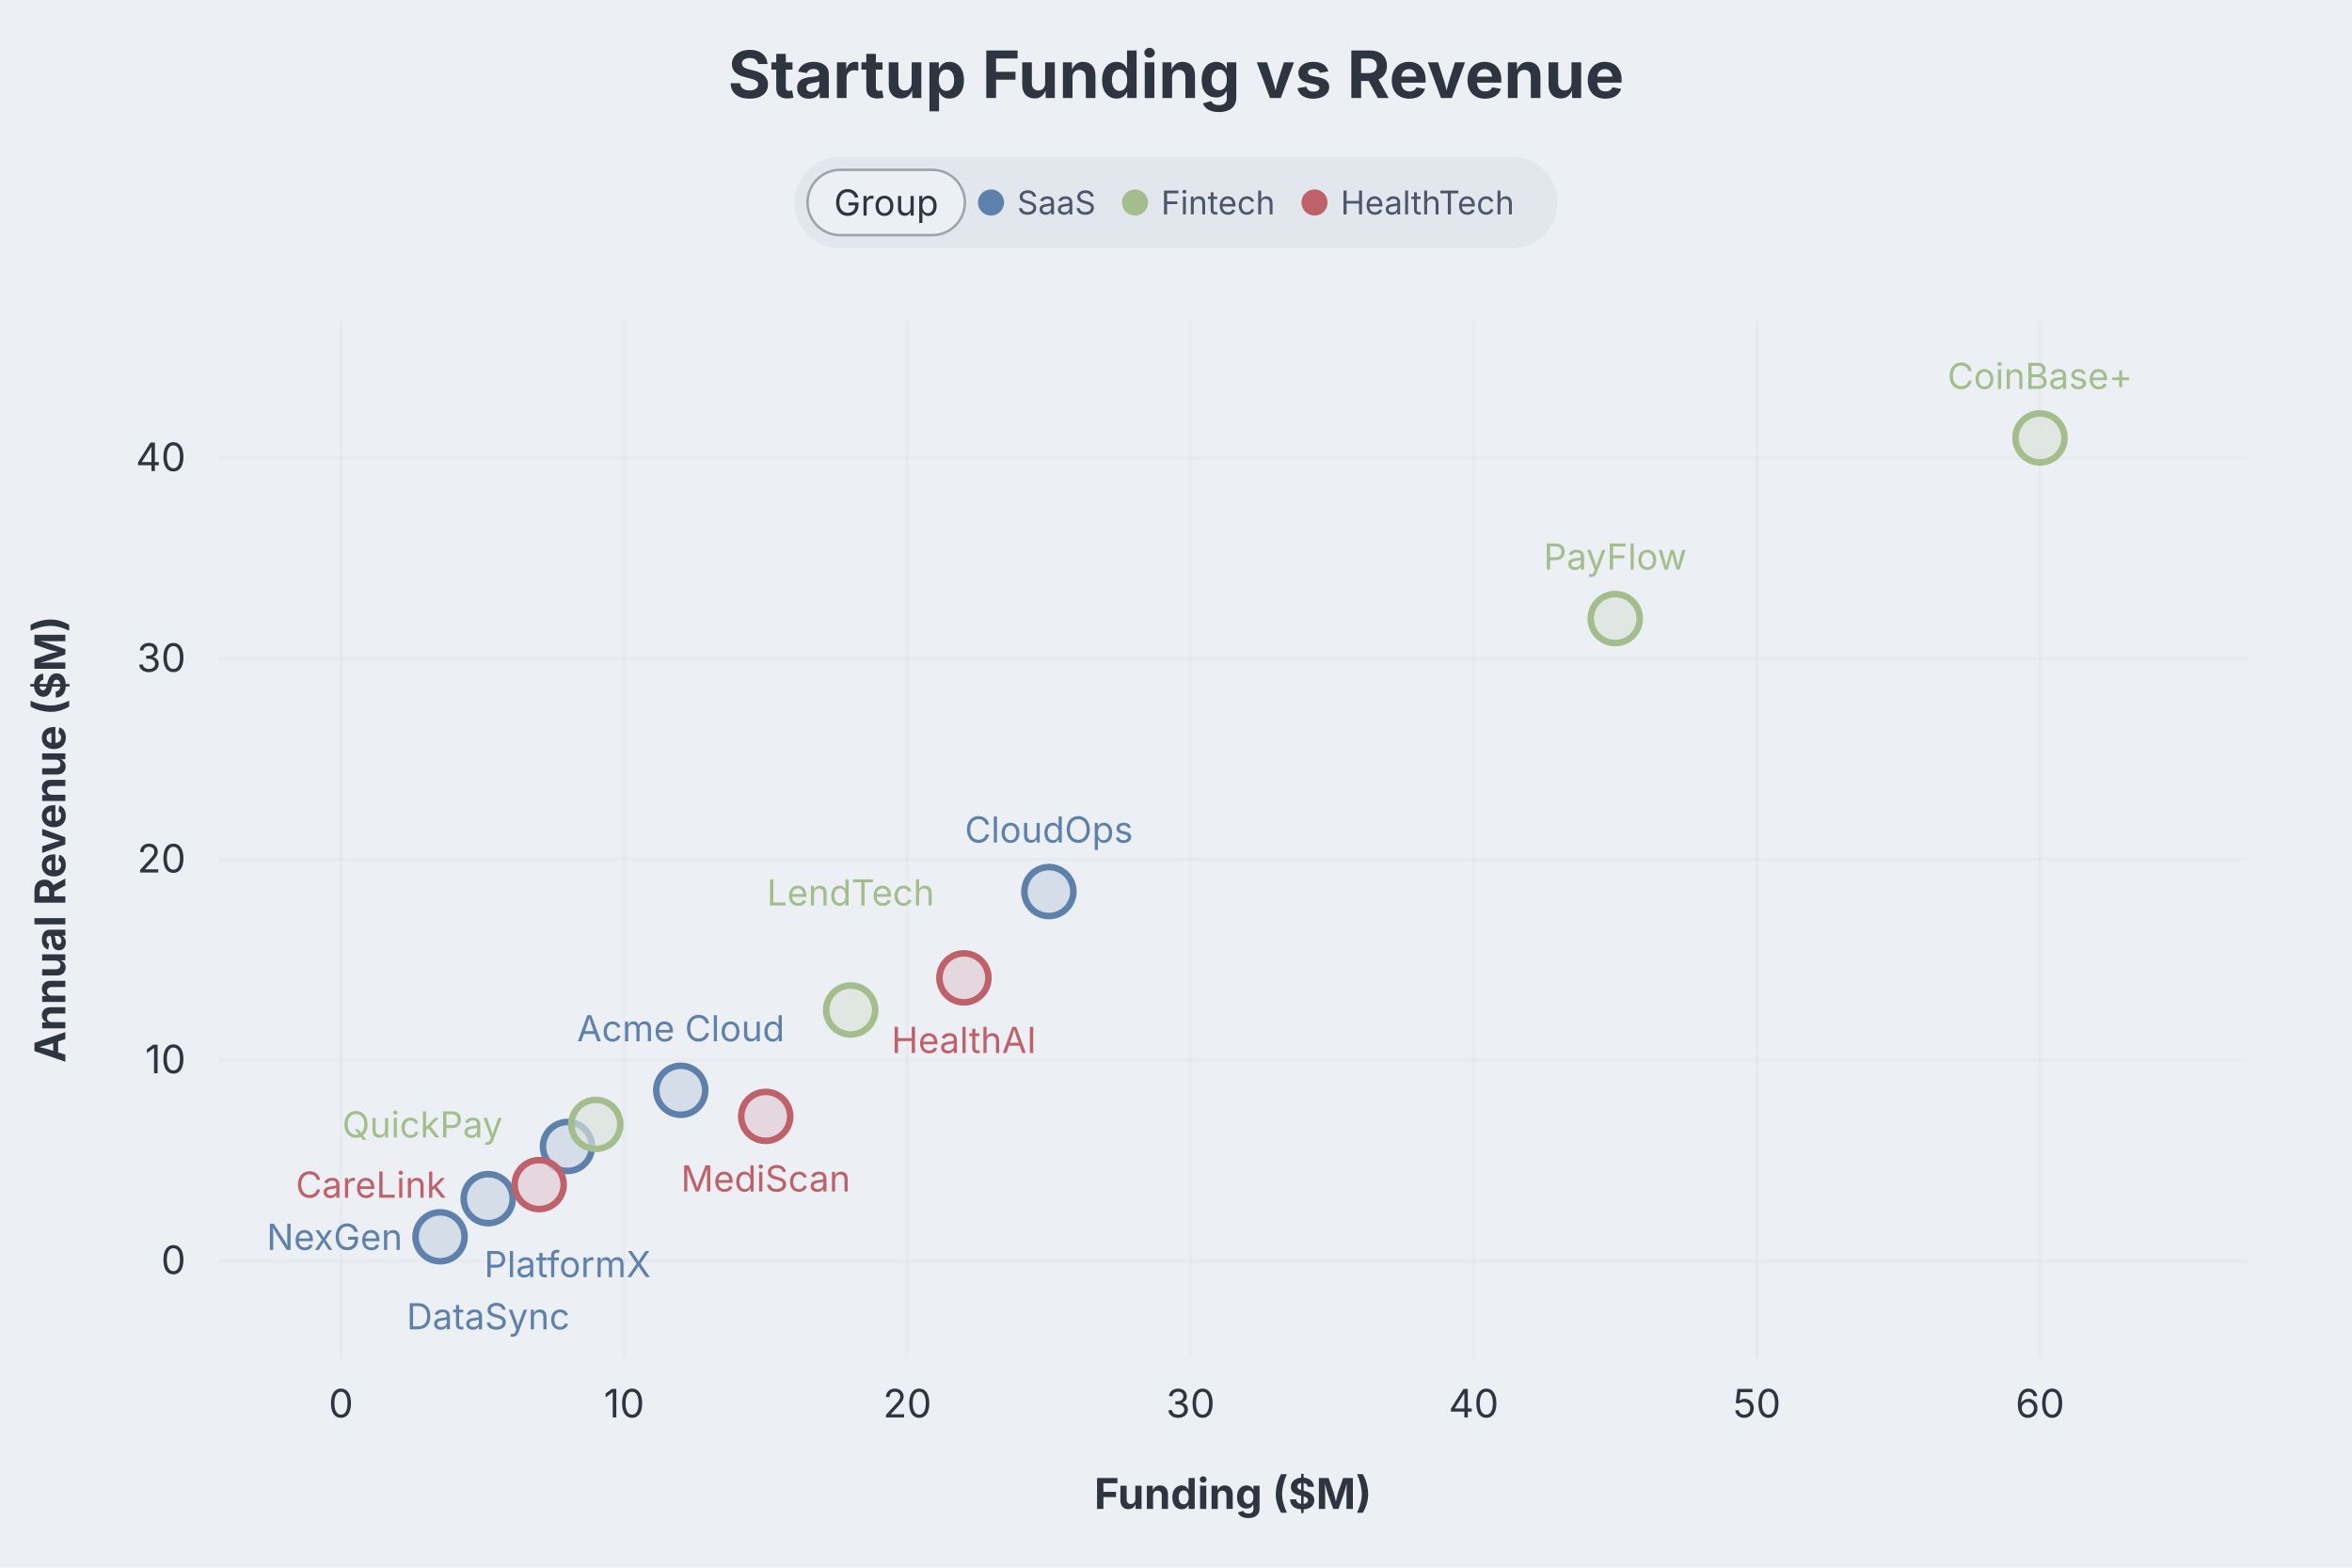
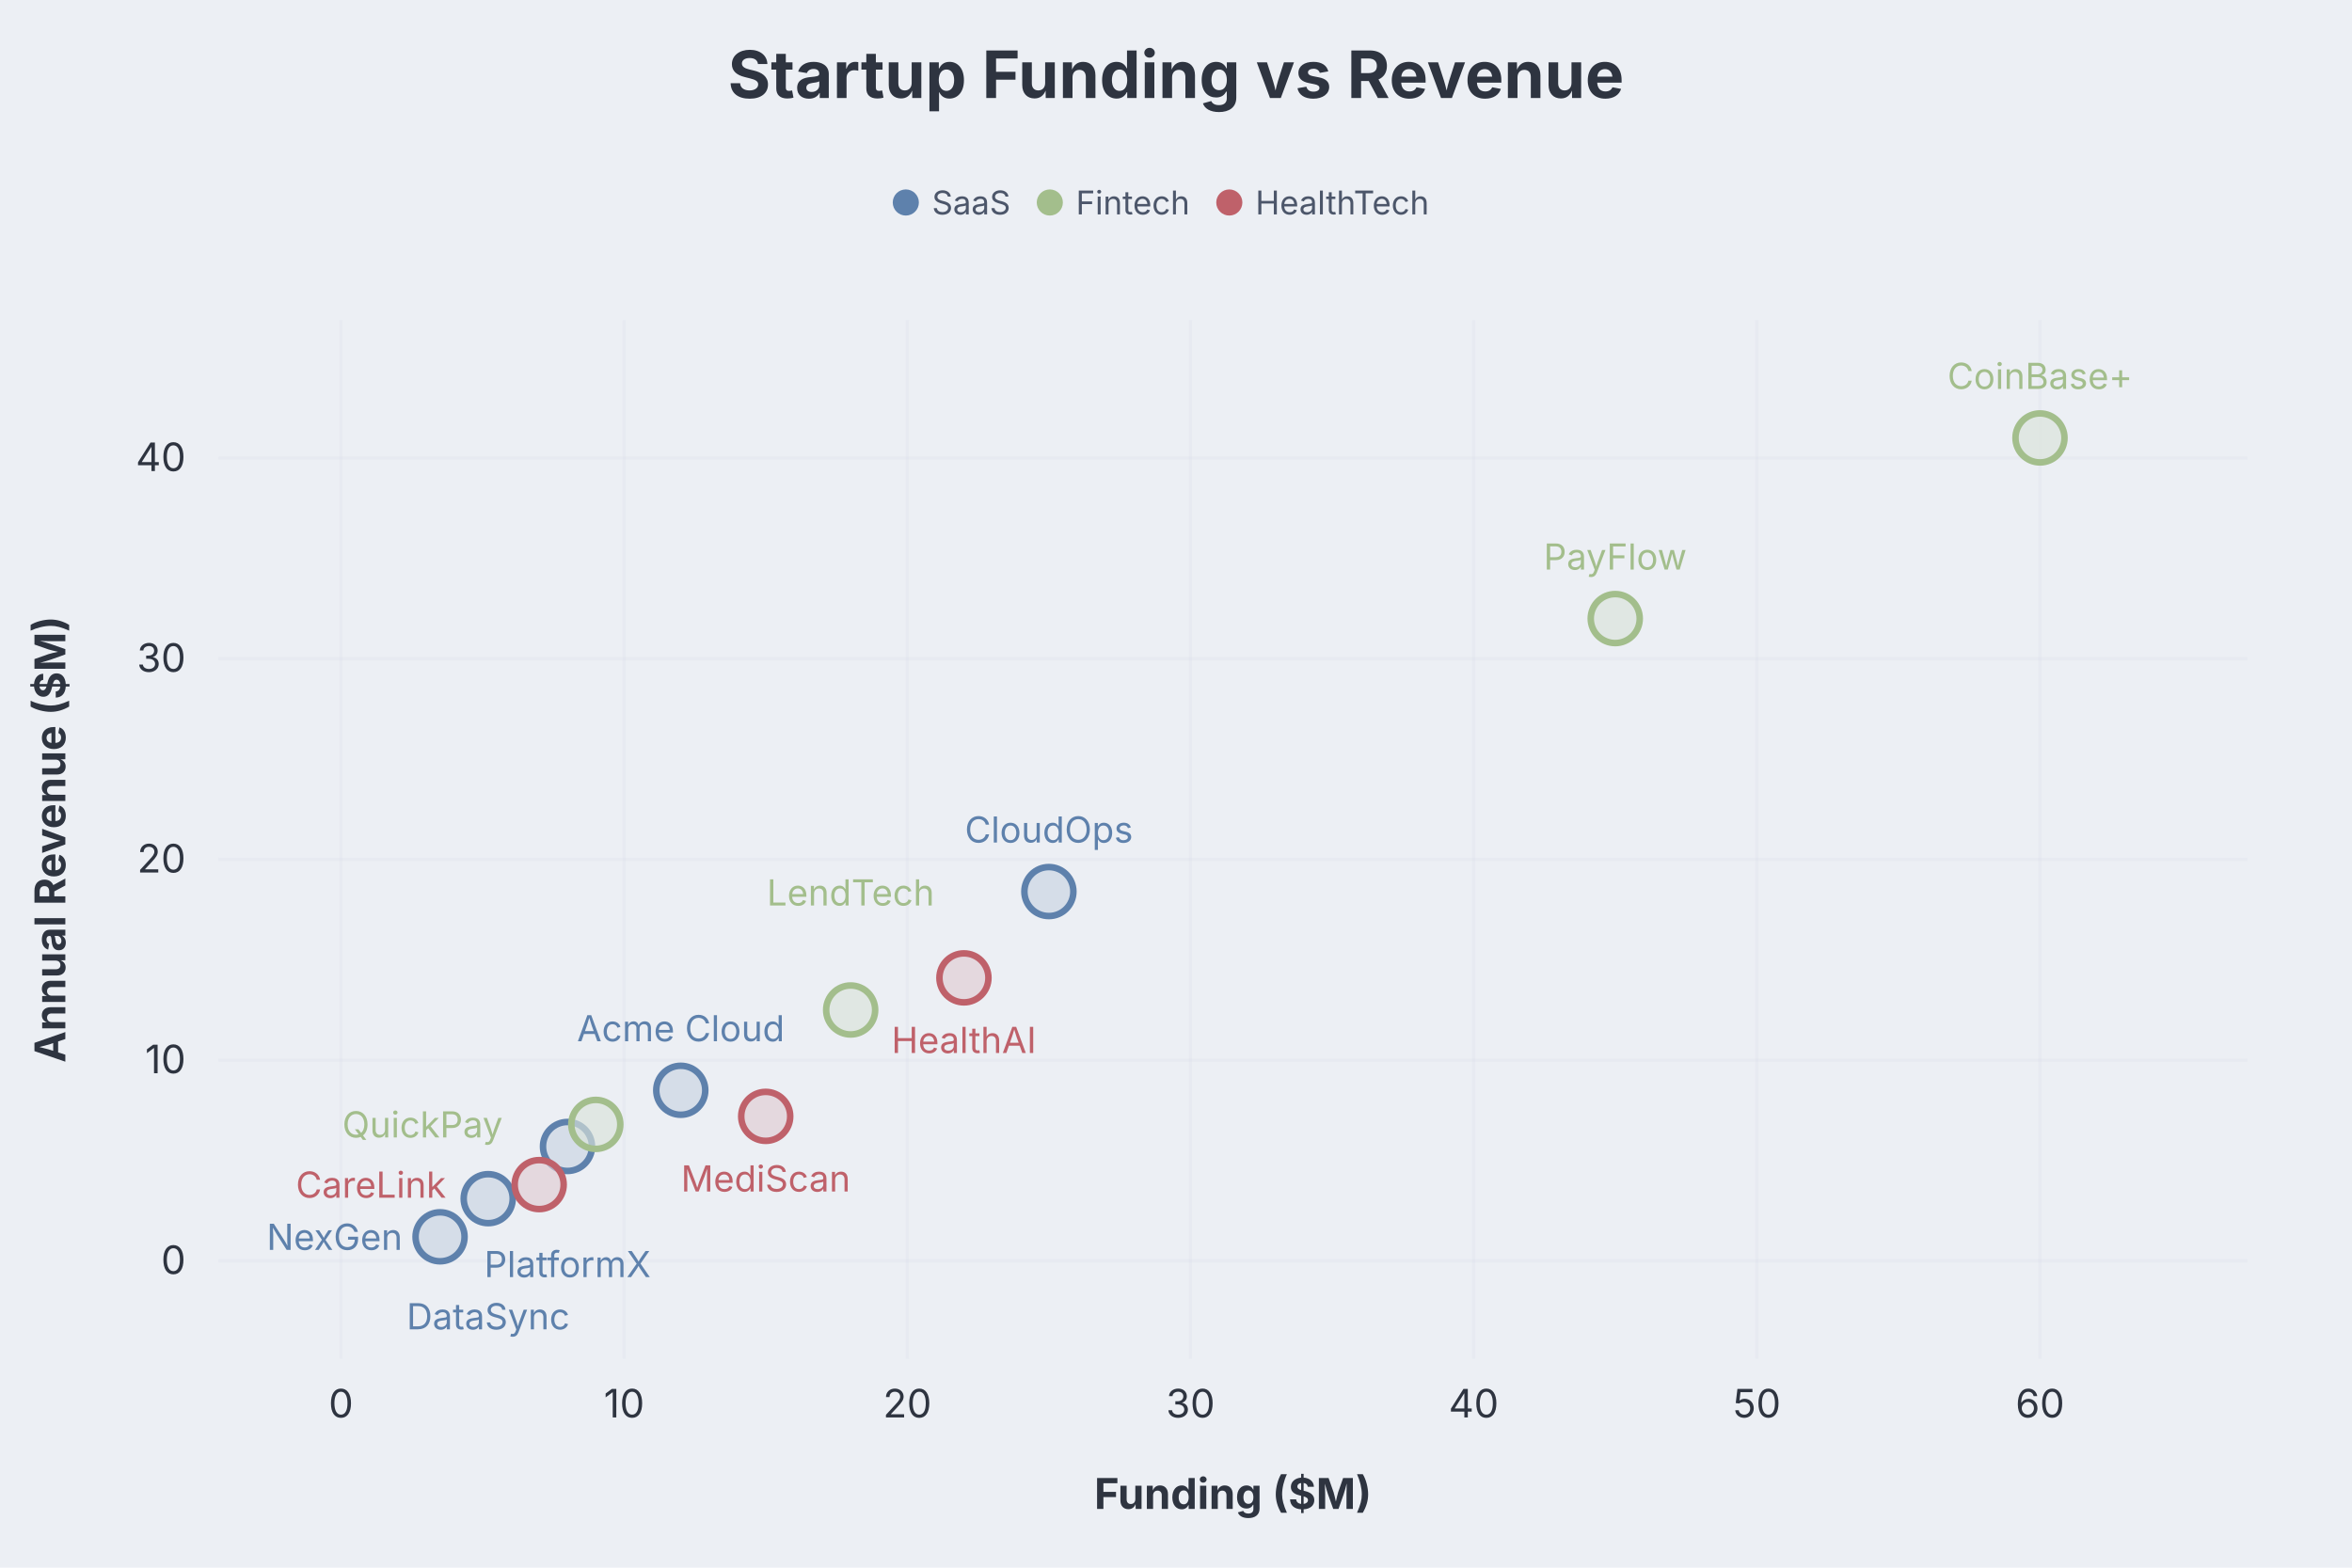
<svg xmlns="http://www.w3.org/2000/svg" aria-describedby="dgmo-desc-907e20f0" role="img" aria-label="Startup Funding vs Revenue — Scatter diagram" width="720" height="480" viewBox="0 0 720 480" style="background: rgb(236, 239, 244); font-family: Inter, system-ui, Avenir, Helvetica, Arial, sans-serif;">
  <style>.dgmo-datum:hover{filter:saturate(1.4) brightness(1.06)}.dgmo-datum{transition:filter .12s ease, opacity .12s ease}@media (hover:hover){svg:has(.dgmo-datum[data-category="SaaS"]:hover) .dgmo-datum:not([data-category="SaaS"]){opacity:0.18}svg:has(.dgmo-datum[data-category="Fintech"]:hover) .dgmo-datum:not([data-category="Fintech"]){opacity:0.18}svg:has(.dgmo-datum[data-category="HealthTech"]:hover) .dgmo-datum:not([data-category="HealthTech"]){opacity:0.18}svg:has([data-legend-entry="saas"]:hover) .dgmo-datum:not([data-category="SaaS"]){opacity:0.18}svg:has(.dgmo-datum[data-category="SaaS"]:hover):has([data-legend-entry="saas"]) [data-legend-entry]:not([data-legend-entry="saas"]){opacity:0.18}svg:has([data-legend-entry="fintech"]:hover) .dgmo-datum:not([data-category="Fintech"]){opacity:0.18}svg:has(.dgmo-datum[data-category="Fintech"]:hover):has([data-legend-entry="fintech"]) [data-legend-entry]:not([data-legend-entry="fintech"]){opacity:0.18}svg:has([data-legend-entry="healthtech"]:hover) .dgmo-datum:not([data-category="HealthTech"]){opacity:0.18}svg:has(.dgmo-datum[data-category="HealthTech"]:hover):has([data-legend-entry="healthtech"]) [data-legend-entry]:not([data-legend-entry="healthtech"]){opacity:0.18}}</style>
  <rect class="dgmo-canvas-bg" x="0" y="0" width="720" height="480" fill="#eceff4" />
  <text class="chart-title" x="360" y="30" text-anchor="middle" fill="#2e3440" font-size="20" font-weight="bold" style="cursor: default;" data-line-number="1">Startup Funding vs Revenue</text>
  <g transform="translate(0,48)">
    <g class="chart-legend" data-legend-active="group">
-       <g transform="translate(243.2025,0)" data-legend-group="group" style="cursor:pointer">
-         <rect width="233.595" height="28" rx="14" fill="#e2e6ed" />
-         <rect x="4" y="4" width="48.175" height="20" rx="10" fill="#eceff4" />
-         <rect x="4" y="4" width="48.175" height="20" rx="10" fill="none" stroke="#9ca3af" stroke-width="0.75" />
-         <text x="28.087" y="14" dominant-baseline="central" font-size="11" font-weight="normal" fill="#2e3440" text-anchor="middle" font-family="Inter, system-ui, Avenir, Helvetica, Arial, sans-serif">Group</text>
-         <g data-legend-entry="saas" data-series-name="SaaS" style="cursor:pointer">
-           <rect x="56.175" y="0" width="44.08" height="28" fill="transparent" />
-           <circle cx="60.175" cy="14" r="4" fill="#5e81ac" />
-           <text x="68.175" y="14" dominant-baseline="central" font-size="10" fill="#4c566a" font-family="Inter, system-ui, Avenir, Helvetica, Arial, sans-serif">SaaS</text>
+       <g transform="translate(273.29,0)" data-legend-group="group">
+         <g data-legend-entry="saas" data-series-name="SaaS">
+           <rect x="0" y="0" width="44.08" height="28" fill="transparent" />
+           <circle cx="4" cy="14" r="4" fill="#5e81ac" />
+           <text x="12" y="14" dominant-baseline="central" font-size="10" fill="#4c566a" font-family="Inter, system-ui, Avenir, Helvetica, Arial, sans-serif">SaaS</text>
        </g>
-         <g data-legend-entry="fintech" data-series-name="Fintech" style="cursor:pointer">
-           <rect x="100.255" y="0" width="54.95" height="28" fill="transparent" />
-           <circle cx="104.255" cy="14" r="4" fill="#a3be8c" />
-           <text x="112.255" y="14" dominant-baseline="central" font-size="10" fill="#4c566a" font-family="Inter, system-ui, Avenir, Helvetica, Arial, sans-serif">Fintech</text>
+         <g data-legend-entry="fintech" data-series-name="Fintech">
+           <rect x="44.08" y="0" width="54.95" height="28" fill="transparent" />
+           <circle cx="48.08" cy="14" r="4" fill="#a3be8c" />
+           <text x="56.08" y="14" dominant-baseline="central" font-size="10" fill="#4c566a" font-family="Inter, system-ui, Avenir, Helvetica, Arial, sans-serif">Fintech</text>
        </g>
-         <g data-legend-entry="healthtech" data-series-name="HealthTech" style="cursor:pointer">
-           <rect x="155.205" y="0" width="74.39" height="28" fill="transparent" />
-           <circle cx="159.205" cy="14" r="4" fill="#bf616a" />
-           <text x="167.205" y="14" dominant-baseline="central" font-size="10" fill="#4c566a" font-family="Inter, system-ui, Avenir, Helvetica, Arial, sans-serif">HealthTech</text>
+         <g data-legend-entry="healthtech" data-series-name="HealthTech">
+           <rect x="99.03" y="0" width="74.39" height="28" fill="transparent" />
+           <circle cx="103.03" cy="14" r="4" fill="#bf616a" />
+           <text x="111.03" y="14" dominant-baseline="central" font-size="10" fill="#4c566a" font-family="Inter, system-ui, Avenir, Helvetica, Arial, sans-serif">HealthTech</text>
        </g>
      </g>
    </g>
  </g>
  <rect class="dgmo-plot-rect" x="66.868" y="98" width="621.132" height="318" fill="transparent" pointer-events="none" />
  <line x1="66.868" x2="688" y1="386.062" y2="386.062" stroke="#d8dee9" stroke-opacity="0.25" />
  <text class="dgmo-tick" x="56.868" y="390.062" text-anchor="end" fill="#2e3440" font-size="12" font-family="Inter, system-ui, Avenir, Helvetica, Arial, sans-serif">0</text>
  <line x1="66.868" x2="688" y1="324.604" y2="324.604" stroke="#d8dee9" stroke-opacity="0.25" />
  <text class="dgmo-tick" x="56.868" y="328.604" text-anchor="end" fill="#2e3440" font-size="12" font-family="Inter, system-ui, Avenir, Helvetica, Arial, sans-serif">10</text>
  <line x1="66.868" x2="688" y1="263.146" y2="263.146" stroke="#d8dee9" stroke-opacity="0.25" />
  <text class="dgmo-tick" x="56.868" y="267.146" text-anchor="end" fill="#2e3440" font-size="12" font-family="Inter, system-ui, Avenir, Helvetica, Arial, sans-serif">20</text>
  <line x1="66.868" x2="688" y1="201.688" y2="201.688" stroke="#d8dee9" stroke-opacity="0.25" />
  <text class="dgmo-tick" x="56.868" y="205.688" text-anchor="end" fill="#2e3440" font-size="12" font-family="Inter, system-ui, Avenir, Helvetica, Arial, sans-serif">30</text>
  <line x1="66.868" x2="688" y1="140.229" y2="140.229" stroke="#d8dee9" stroke-opacity="0.25" />
  <text class="dgmo-tick" x="56.868" y="144.229" text-anchor="end" fill="#2e3440" font-size="12" font-family="Inter, system-ui, Avenir, Helvetica, Arial, sans-serif">40</text>
  <line x1="104.374" x2="104.374" y1="98" y2="416" stroke="#d8dee9" stroke-opacity="0.25" />
  <text class="dgmo-tick" x="104.374" y="434" text-anchor="middle" fill="#2e3440" font-size="12" font-family="Inter, system-ui, Avenir, Helvetica, Arial, sans-serif">0</text>
  <line x1="191.06" x2="191.06" y1="98" y2="416" stroke="#d8dee9" stroke-opacity="0.25" />
  <text class="dgmo-tick" x="191.06" y="434" text-anchor="middle" fill="#2e3440" font-size="12" font-family="Inter, system-ui, Avenir, Helvetica, Arial, sans-serif">10</text>
  <line x1="277.745" x2="277.745" y1="98" y2="416" stroke="#d8dee9" stroke-opacity="0.25" />
  <text class="dgmo-tick" x="277.745" y="434" text-anchor="middle" fill="#2e3440" font-size="12" font-family="Inter, system-ui, Avenir, Helvetica, Arial, sans-serif">20</text>
  <line x1="364.431" x2="364.431" y1="98" y2="416" stroke="#d8dee9" stroke-opacity="0.25" />
  <text class="dgmo-tick" x="364.431" y="434" text-anchor="middle" fill="#2e3440" font-size="12" font-family="Inter, system-ui, Avenir, Helvetica, Arial, sans-serif">30</text>
  <line x1="451.117" x2="451.117" y1="98" y2="416" stroke="#d8dee9" stroke-opacity="0.25" />
  <text class="dgmo-tick" x="451.117" y="434" text-anchor="middle" fill="#2e3440" font-size="12" font-family="Inter, system-ui, Avenir, Helvetica, Arial, sans-serif">40</text>
  <line x1="537.803" x2="537.803" y1="98" y2="416" stroke="#d8dee9" stroke-opacity="0.25" />
  <text class="dgmo-tick" x="537.803" y="434" text-anchor="middle" fill="#2e3440" font-size="12" font-family="Inter, system-ui, Avenir, Helvetica, Arial, sans-serif">50</text>
  <line x1="624.489" x2="624.489" y1="98" y2="416" stroke="#d8dee9" stroke-opacity="0.25" />
  <text class="dgmo-tick" x="624.489" y="434" text-anchor="middle" fill="#2e3440" font-size="12" font-family="Inter, system-ui, Avenir, Helvetica, Arial, sans-serif">60</text>
  <circle cx="208.397" cy="333.823" r="7.5" fill="#c9d4e2" fill-opacity="0.65" stroke="#5e81ac" stroke-width="2" class="dgmo-datum" data-line-number="6" data-emph-key="Acme Cloud" data-name="Acme Cloud · SaaS" data-value="(12, 8.5)" data-color="#5e81ac" data-axval-x="12" data-axval-y="8.5" data-category="SaaS" data-series-name="SaaS" />
  <text class="dgmo-ptlabel" data-line-number="6" x="208.397" y="314.823" text-anchor="middle" dominant-baseline="central" fill="#5e81ac" font-size="11" font-family="Inter, system-ui, Avenir, Helvetica, Arial, sans-serif">Acme Cloud</text>
  <circle cx="149.45" cy="367.01" r="7.5" fill="#c9d4e2" fill-opacity="0.65" stroke="#5e81ac" stroke-width="2" class="dgmo-datum" data-line-number="7" data-emph-key="DataSync" data-name="DataSync · SaaS" data-value="(5.2, 3.1)" data-color="#5e81ac" data-axval-x="5.2" data-axval-y="3.1" data-category="SaaS" data-series-name="SaaS" />
  <text class="dgmo-ptlabel" data-line-number="7" x="149.45" y="403.01" text-anchor="middle" dominant-baseline="central" fill="#5e81ac" font-size="11" font-family="Inter, system-ui, Avenir, Helvetica, Arial, sans-serif">DataSync</text>
  <circle cx="321.088" cy="272.979" r="7.5" fill="#c9d4e2" fill-opacity="0.65" stroke="#5e81ac" stroke-width="2" class="dgmo-datum" data-line-number="8" data-emph-key="CloudOps" data-name="CloudOps · SaaS" data-value="(25, 18.4)" data-color="#5e81ac" data-axval-x="25" data-axval-y="18.4" data-category="SaaS" data-series-name="SaaS" />
  <text class="dgmo-ptlabel" data-line-number="8" x="321.088" y="253.979" text-anchor="middle" dominant-baseline="central" fill="#5e81ac" font-size="11" font-family="Inter, system-ui, Avenir, Helvetica, Arial, sans-serif">CloudOps</text>
  <circle cx="173.722" cy="351.031" r="7.5" fill="#c9d4e2" fill-opacity="0.65" stroke="#5e81ac" stroke-width="2" class="dgmo-datum" data-line-number="9" data-emph-key="PlatformX" data-name="PlatformX · SaaS" data-value="(8, 5.7)" data-color="#5e81ac" data-axval-x="8" data-axval-y="5.7" data-category="SaaS" data-series-name="SaaS" />
  <text class="dgmo-ptlabel" data-line-number="9" x="173.722" y="387.031" text-anchor="middle" dominant-baseline="central" fill="#5e81ac" font-size="11" font-family="Inter, system-ui, Avenir, Helvetica, Arial, sans-serif">PlatformX</text>
  <circle cx="134.714" cy="378.688" r="7.5" fill="#c9d4e2" fill-opacity="0.65" stroke="#5e81ac" stroke-width="2" class="dgmo-datum" data-line-number="10" data-emph-key="NexGen" data-name="NexGen · SaaS" data-value="(3.5, 1.2)" data-color="#5e81ac" data-axval-x="3.5" data-axval-y="1.2" data-category="SaaS" data-series-name="SaaS" />
  <text class="dgmo-ptlabel" data-line-number="10" x="123.214" y="378.688" text-anchor="end" dominant-baseline="central" fill="#5e81ac" font-size="11" font-family="Inter, system-ui, Avenir, Helvetica, Arial, sans-serif">NexGen</text>
  <circle cx="494.46" cy="189.396" r="7.5" fill="#dae3da" fill-opacity="0.65" stroke="#a3be8c" stroke-width="2" class="dgmo-datum" data-line-number="13" data-emph-key="PayFlow" data-name="PayFlow · Fintech" data-value="(45, 32)" data-color="#a3be8c" data-axval-x="45" data-axval-y="32" data-category="Fintech" data-series-name="Fintech" />
  <text class="dgmo-ptlabel" data-line-number="13" x="494.46" y="170.396" text-anchor="middle" dominant-baseline="central" fill="#a3be8c" font-size="11" font-family="Inter, system-ui, Avenir, Helvetica, Arial, sans-serif">PayFlow</text>
  <circle cx="260.408" cy="309.24" r="7.5" fill="#dae3da" fill-opacity="0.65" stroke="#a3be8c" stroke-width="2" class="dgmo-datum" data-line-number="14" data-emph-key="LendTech" data-name="LendTech · Fintech" data-value="(18, 12.5)" data-color="#a3be8c" data-axval-x="18" data-axval-y="12.5" data-category="Fintech" data-series-name="Fintech" />
  <text class="dgmo-ptlabel" data-line-number="14" x="260.408" y="273.24" text-anchor="middle" dominant-baseline="central" fill="#a3be8c" font-size="11" font-family="Inter, system-ui, Avenir, Helvetica, Arial, sans-serif">LendTech</text>
  <circle cx="624.489" cy="134.083" r="7.5" fill="#dae3da" fill-opacity="0.65" stroke="#a3be8c" stroke-width="2" class="dgmo-datum" data-line-number="15" data-emph-key="CoinBase+" data-name="CoinBase+ · Fintech" data-value="(60, 41)" data-color="#a3be8c" data-axval-x="60" data-axval-y="41" data-category="Fintech" data-series-name="Fintech" />
  <text class="dgmo-ptlabel" data-line-number="15" x="624.489" y="115.083" text-anchor="middle" dominant-baseline="central" fill="#a3be8c" font-size="11" font-family="Inter, system-ui, Avenir, Helvetica, Arial, sans-serif">CoinBase+</text>
  <circle cx="182.391" cy="344.271" r="7.5" fill="#dae3da" fill-opacity="0.65" stroke="#a3be8c" stroke-width="2" class="dgmo-datum" data-line-number="16" data-emph-key="QuickPay" data-name="QuickPay · Fintech" data-value="(9, 6.8)" data-color="#a3be8c" data-axval-x="9" data-axval-y="6.8" data-category="Fintech" data-series-name="Fintech" />
  <text class="dgmo-ptlabel" data-line-number="16" x="153.891" y="344.271" text-anchor="end" dominant-baseline="central" fill="#a3be8c" font-size="11" font-family="Inter, system-ui, Avenir, Helvetica, Arial, sans-serif">QuickPay</text>
  <circle cx="234.402" cy="341.812" r="7.5" fill="#e1ccd2" fill-opacity="0.65" stroke="#bf616a" stroke-width="2" class="dgmo-datum" data-line-number="19" data-emph-key="MediScan" data-name="MediScan · HealthTech" data-value="(15, 7.2)" data-color="#bf616a" data-axval-x="15" data-axval-y="7.2" data-category="HealthTech" data-series-name="HealthTech" />
  <text class="dgmo-ptlabel" data-line-number="19" x="234.402" y="360.812" text-anchor="middle" dominant-baseline="central" fill="#bf616a" font-size="11" font-family="Inter, system-ui, Avenir, Helvetica, Arial, sans-serif">MediScan</text>
  <circle cx="295.082" cy="299.406" r="7.5" fill="#e1ccd2" fill-opacity="0.65" stroke="#bf616a" stroke-width="2" class="dgmo-datum" data-line-number="20" data-emph-key="HealthAI" data-name="HealthAI · HealthTech" data-value="(22, 14.1)" data-color="#bf616a" data-axval-x="22" data-axval-y="14.1" data-category="HealthTech" data-series-name="HealthTech" />
  <text class="dgmo-ptlabel" data-line-number="20" x="295.082" y="318.406" text-anchor="middle" dominant-baseline="central" fill="#bf616a" font-size="11" font-family="Inter, system-ui, Avenir, Helvetica, Arial, sans-serif">HealthAI</text>
  <circle cx="165.054" cy="362.708" r="7.5" fill="#e1ccd2" fill-opacity="0.65" stroke="#bf616a" stroke-width="2" class="dgmo-datum" data-line-number="21" data-emph-key="CareLink" data-name="CareLink · HealthTech" data-value="(7, 3.8)" data-color="#bf616a" data-axval-x="7" data-axval-y="3.8" data-category="HealthTech" data-series-name="HealthTech" />
  <text class="dgmo-ptlabel" data-line-number="21" x="136.554" y="362.708" text-anchor="end" dominant-baseline="central" fill="#bf616a" font-size="11" font-family="Inter, system-ui, Avenir, Helvetica, Arial, sans-serif">CareLink</text>
  <text x="377.434" y="462" text-anchor="middle" fill="#2e3440" font-size="13" font-family="Inter, system-ui, Avenir, Helvetica, Arial, sans-serif" font-weight="bold">Funding ($M)</text>
  <text transform="translate(20,257) rotate(-90)" text-anchor="middle" fill="#2e3440" font-size="13" font-family="Inter, system-ui, Avenir, Helvetica, Arial, sans-serif" font-weight="bold">Annual Revenue ($M)</text>
</svg>
